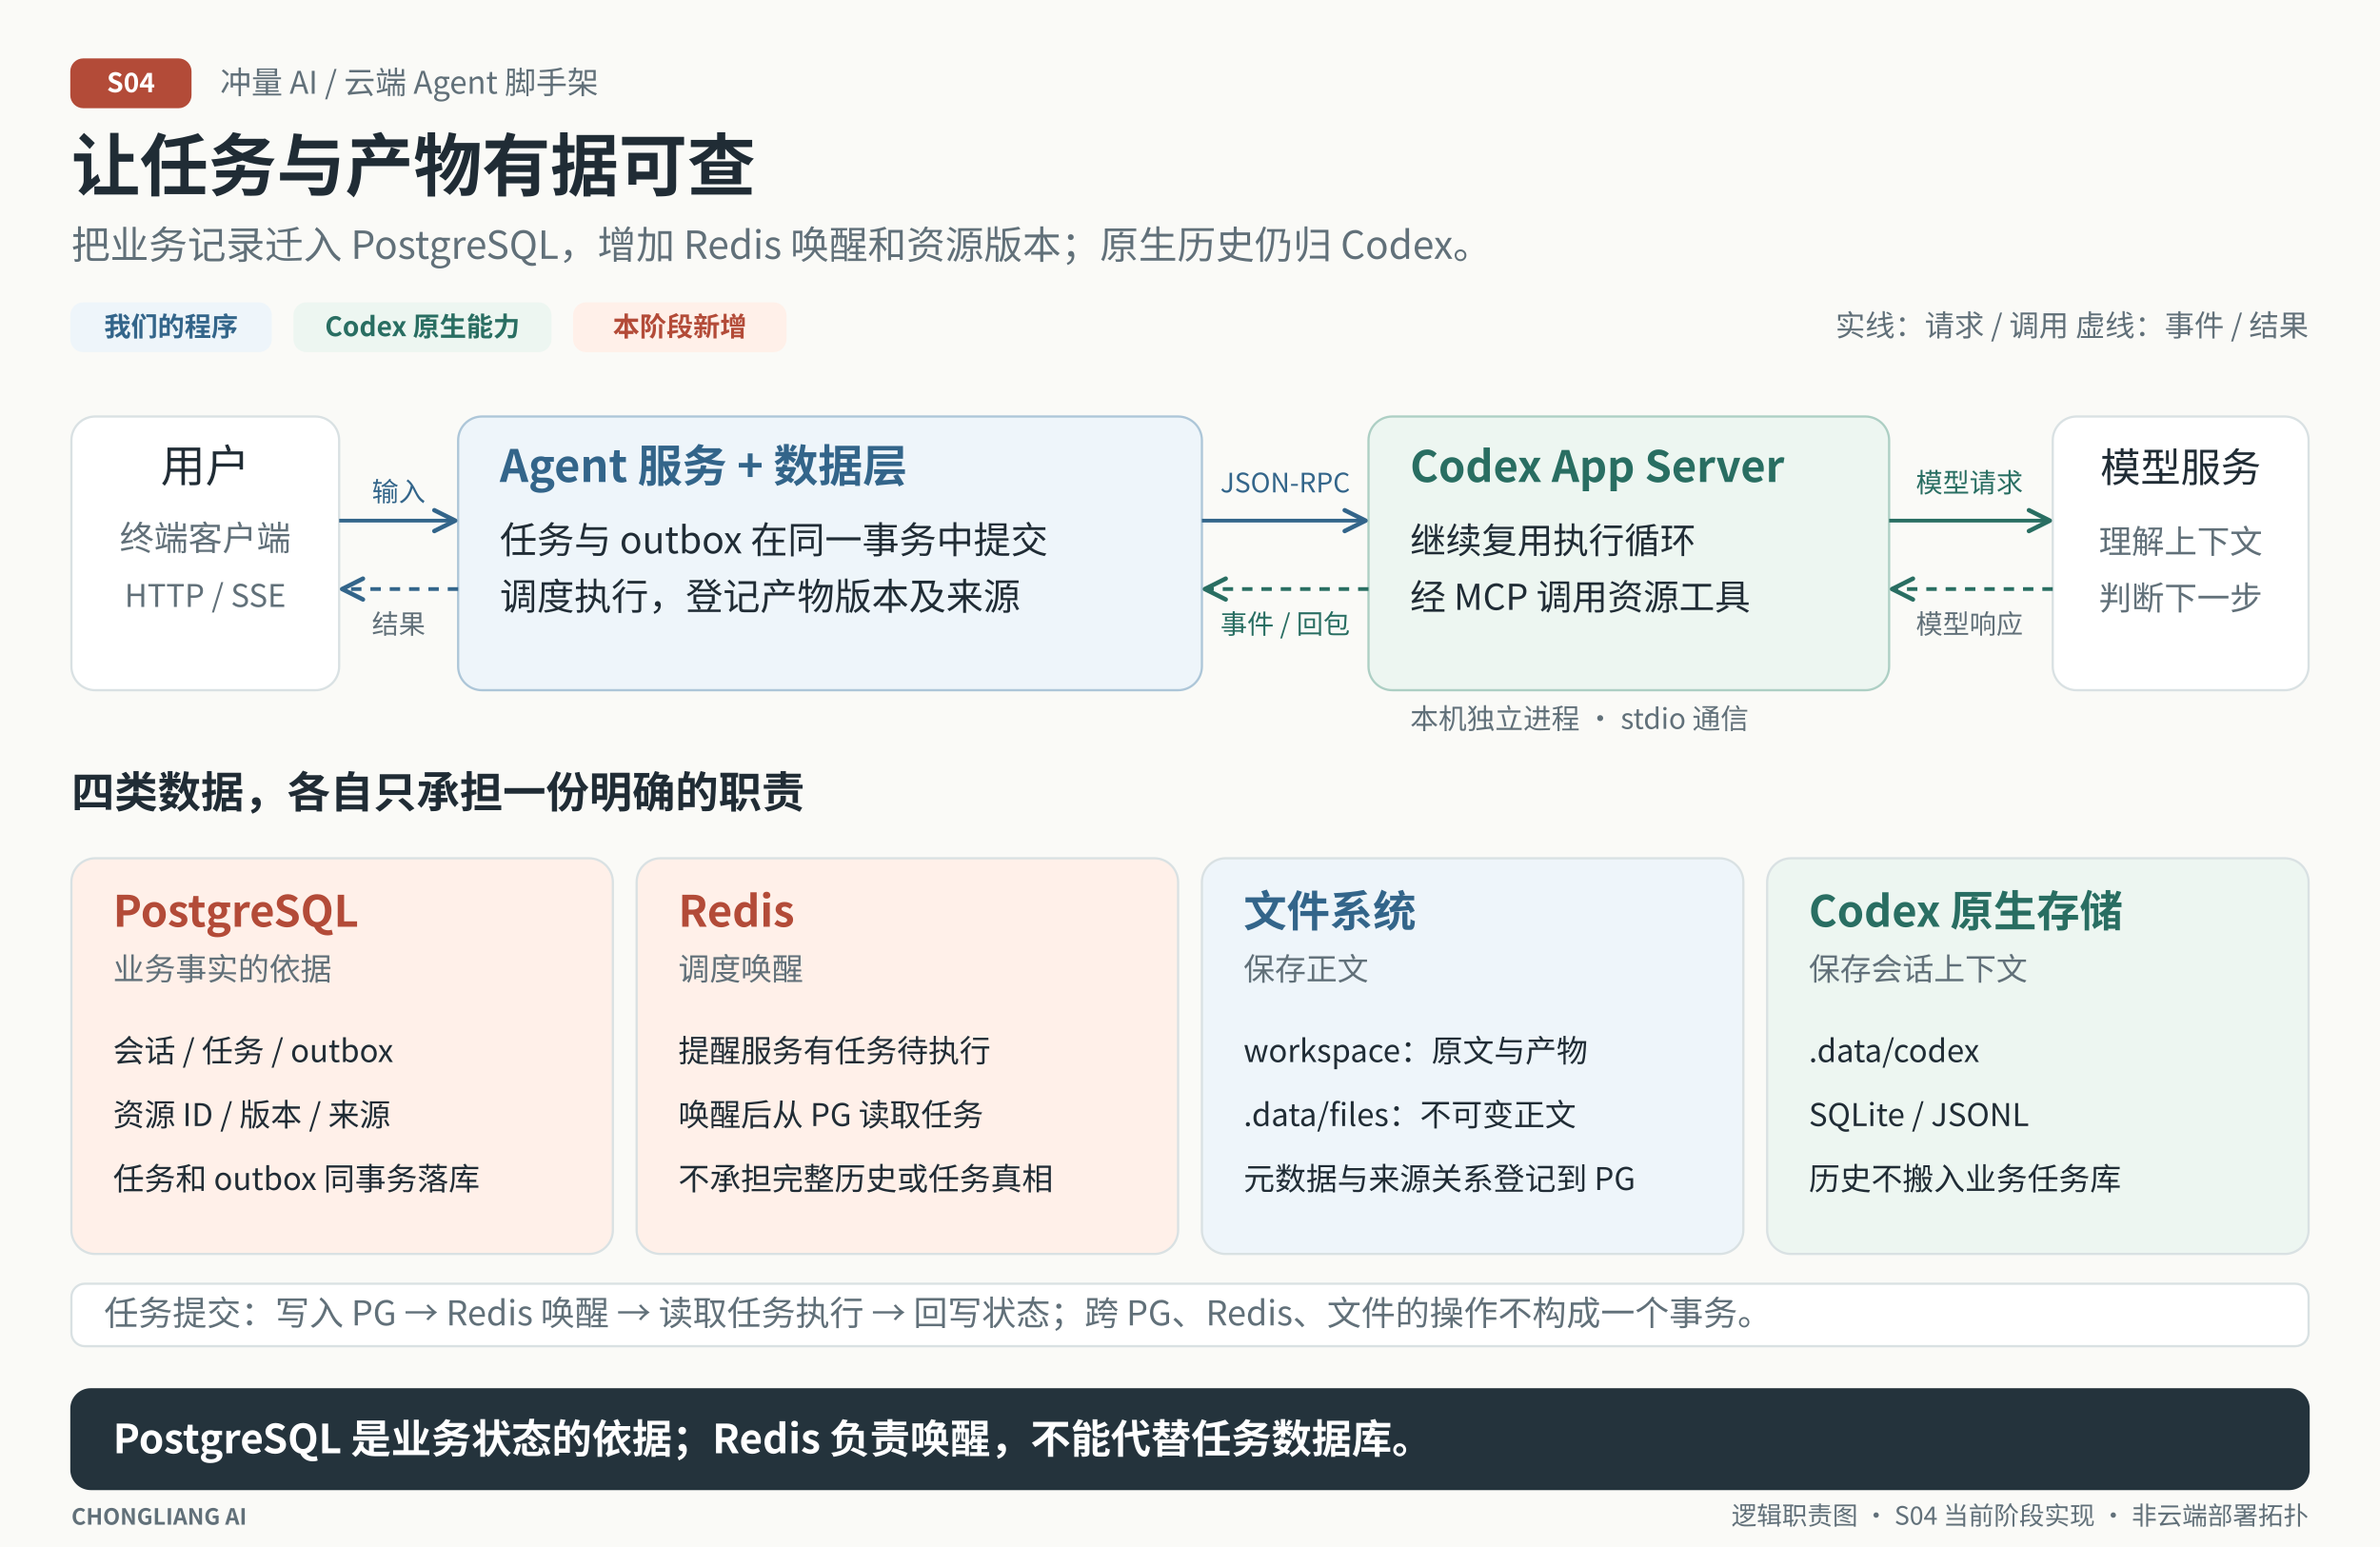
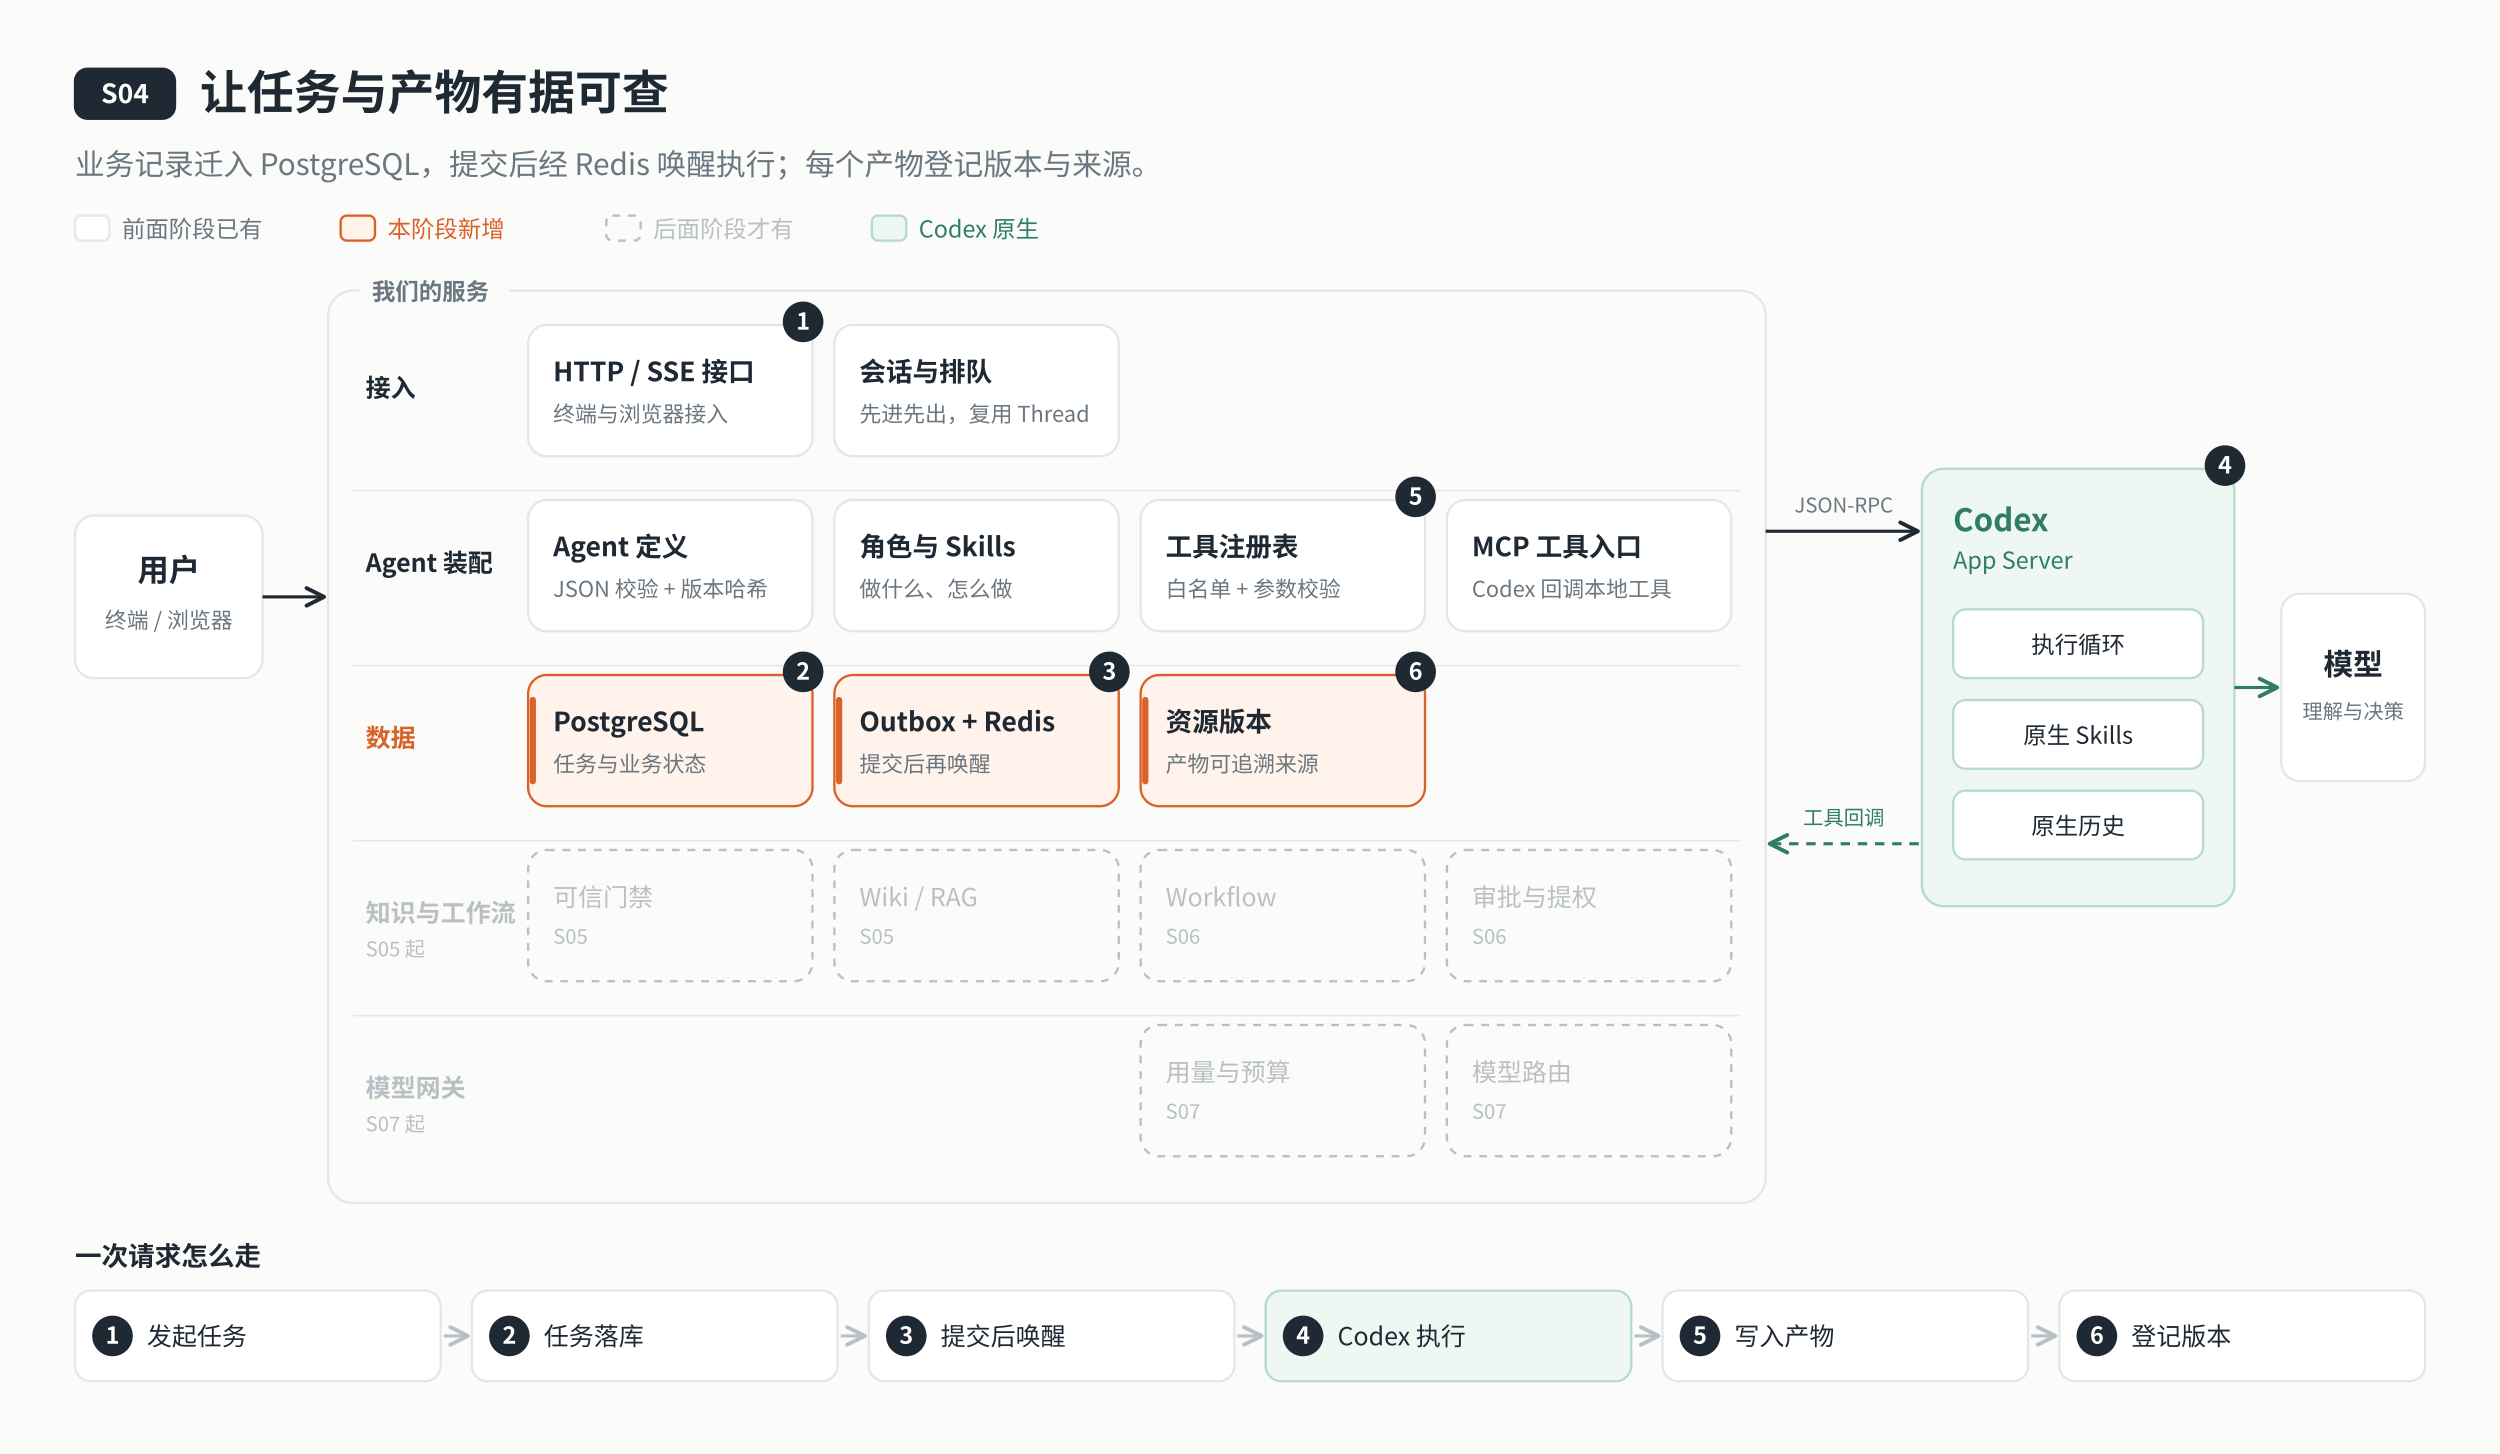
- <svg xmlns="http://www.w3.org/2000/svg" width="1600" height="1040" viewBox="0 0 1600 1040" role="img" aria-labelledby="title desc">
+ <svg xmlns="http://www.w3.org/2000/svg" width="1600" height="930" viewBox="0 0 1600 930" role="img" aria-labelledby="title desc">
  <defs>
-     <marker id="arrow" viewBox="0 0 10 10" refX="9" refY="5" markerWidth="7" markerHeight="7" orient="auto-start-reverse">
-       <path d="M1 1 L9 5 L1 9" fill="none" stroke="#33658A" stroke-width="1.7" stroke-linecap="round" stroke-linejoin="round" />
+     <marker id="mB8C0C6" viewBox="0 0 10 10" refX="8" refY="5" markerWidth="7" markerHeight="7" orient="auto-start-reverse">
+       <path d="M1 1 L9 5 L1 9" fill="none" stroke="#B8C0C6" stroke-width="1.8" stroke-linecap="round" stroke-linejoin="round" />
    </marker>
-     <marker id="red" viewBox="0 0 10 10" refX="9" refY="5" markerWidth="7" markerHeight="7" orient="auto-start-reverse">
-       <path d="M1 1 L9 5 L1 9" fill="none" stroke="#B34B38" stroke-width="1.7" stroke-linecap="round" stroke-linejoin="round" />
+     <marker id="m1F2933" viewBox="0 0 10 10" refX="8" refY="5" markerWidth="7" markerHeight="7" orient="auto-start-reverse">
+       <path d="M1 1 L9 5 L1 9" fill="none" stroke="#1F2933" stroke-width="1.8" stroke-linecap="round" stroke-linejoin="round" />
    </marker>
-     <marker id="green" viewBox="0 0 10 10" refX="9" refY="5" markerWidth="7" markerHeight="7" orient="auto-start-reverse">
-       <path d="M1 1 L9 5 L1 9" fill="none" stroke="#296E62" stroke-width="1.7" stroke-linecap="round" stroke-linejoin="round" />
+     <marker id="m2F7D62" viewBox="0 0 10 10" refX="8" refY="5" markerWidth="7" markerHeight="7" orient="auto-start-reverse">
+       <path d="M1 1 L9 5 L1 9" fill="none" stroke="#2F7D62" stroke-width="1.8" stroke-linecap="round" stroke-linejoin="round" />
    </marker>
  </defs>
  <g font-family="PingFang SC, Microsoft YaHei, Noto Sans CJK SC, sans-serif">
-     <rect x="0" y="0" width="1600" height="1040" rx="0" fill="#FAFAF7" stroke="#FAFAF7" stroke-width="1.5" />
-     <rect x="48" y="40" width="80" height="32" rx="8" fill="#B34B38" stroke="#B34B38" stroke-width="1.5" />
-     <text x="88" y="62" font-size="18" fill="#FFFFFF" font-weight="650" text-anchor="middle">S04</text>
-     <text x="148" y="63" font-size="21" fill="#617079" font-weight="400" text-anchor="start">冲量 AI  /  云端 Agent 脚手架</text>
-     <text x="48" y="128" font-size="46" fill="#202C35" font-weight="700" text-anchor="start">让任务与产物有据可查</text>
-     <text x="48" y="174" font-size="26" fill="#617079" font-weight="400" text-anchor="start">把业务记录迁入 PostgreSQL，增加 Redis 唤醒和资源版本；原生历史仍归 Codex。</text>
-     <rect x="48" y="204" width="134" height="32" rx="8" fill="#EEF5FA" stroke="#EEF5FA" stroke-width="1.5" />
-     <text x="115" y="226" font-size="18" fill="#33658A" font-weight="650" text-anchor="middle">我们的程序</text>
-     <rect x="198" y="204" width="172" height="32" rx="8" fill="#EDF6F1" stroke="#EDF6F1" stroke-width="1.5" />
-     <text x="284" y="226" font-size="18" fill="#296E62" font-weight="650" text-anchor="middle">Codex 原生能力</text>
-     <rect x="386" y="204" width="142" height="32" rx="8" fill="#FFF0E9" stroke="#FFF0E9" stroke-width="1.5" />
-     <text x="457" y="226" font-size="18" fill="#B34B38" font-weight="650" text-anchor="middle">本阶段新增</text>
-     <text x="1552" y="226" font-size="20" fill="#617079" font-weight="400" text-anchor="end">实线：请求 / 调用     虚线：事件 / 结果</text>
-     <rect x="48" y="280" width="180" height="184" rx="16" fill="#FFFFFF" stroke="#D9E1E3" stroke-width="1.5" />
-     <text x="138" y="324" font-size="30" fill="#202C35" font-weight="500" text-anchor="middle">用户</text>
-     <text x="138" y="370" font-size="23" fill="#617079" font-weight="500" text-anchor="middle">终端客户端</text>
-     <text x="138" y="408" font-size="21" fill="#617079" font-weight="500" text-anchor="middle">HTTP / SSE</text>
-     <rect x="308" y="280" width="500" height="184" rx="16" fill="#EEF5FA" stroke="#ADC6D8" stroke-width="1.5" />
-     <text x="336" y="324" font-size="30" fill="#33658A" font-weight="650" text-anchor="start">Agent 服务 + 数据层</text>
-     <text x="336" y="372" font-size="25" fill="#202C35" font-weight="400" text-anchor="start">任务与 outbox 在同一事务中提交</text>
-     <text x="336" y="410" font-size="25" fill="#202C35" font-weight="400" text-anchor="start">调度执行，登记产物版本及来源</text>
-     <rect x="920" y="280" width="350" height="184" rx="16" fill="#EDF6F1" stroke="#ADCFC4" stroke-width="1.5" />
-     <text x="948" y="324" font-size="29" fill="#296E62" font-weight="650" text-anchor="start">Codex App Server</text>
-     <text x="948" y="372" font-size="24" fill="#202C35" font-weight="400" text-anchor="start">继续复用执行循环</text>
-     <text x="948" y="410" font-size="24" fill="#202C35" font-weight="400" text-anchor="start">经 MCP 调用资源工具</text>
-     <rect x="1380" y="280" width="172" height="184" rx="16" fill="#FFFFFF" stroke="#D9E1E3" stroke-width="1.5" />
-     <text x="1466" y="324" font-size="27" fill="#202C35" font-weight="500" text-anchor="middle">模型服务</text>
-     <text x="1466" y="372" font-size="22" fill="#617079" font-weight="500" text-anchor="middle">理解上下文</text>
-     <text x="1466" y="410" font-size="22" fill="#617079" font-weight="500" text-anchor="middle">判断下一步</text>
-     <path d="M228,350 L306,350" fill="none" stroke="#33658A" stroke-width="2.5" marker-end="url(#arrow)" />
-     <path d="M308,396 L230,396" fill="none" stroke="#33658A" stroke-width="2.5" stroke-dasharray="7 6" marker-end="url(#arrow)" />
-     <text x="268" y="337" font-size="18" fill="#33658A" font-weight="500" text-anchor="middle">输入</text>
-     <text x="268" y="426" font-size="18" fill="#617079" font-weight="500" text-anchor="middle">结果</text>
-     <path d="M808,350 L918,350" fill="none" stroke="#33658A" stroke-width="2.5" marker-end="url(#arrow)" />
-     <path d="M920,396 L810,396" fill="none" stroke="#296E62" stroke-width="2.5" stroke-dasharray="7 6" marker-end="url(#green)" />
-     <text x="864" y="331" font-size="18" fill="#33658A" font-weight="500" text-anchor="middle">JSON-RPC</text>
-     <text x="864" y="426" font-size="18" fill="#296E62" font-weight="500" text-anchor="middle">事件 / 回包</text>
-     <path d="M1270,350 L1378,350" fill="none" stroke="#296E62" stroke-width="2.5" marker-end="url(#green)" />
-     <path d="M1380,396 L1272,396" fill="none" stroke="#296E62" stroke-width="2.5" stroke-dasharray="7 6" marker-end="url(#green)" />
-     <text x="1324" y="331" font-size="18" fill="#296E62" font-weight="500" text-anchor="middle">模型请求</text>
-     <text x="1324" y="426" font-size="18" fill="#617079" font-weight="500" text-anchor="middle">模型响应</text>
-     <text x="948" y="490" font-size="19" fill="#617079" font-weight="400" text-anchor="start">本机独立进程 · stdio 通信</text>
-     <text x="48" y="543" font-size="29" fill="#202C35" font-weight="650" text-anchor="start">四类数据，各自只承担一份明确的职责</text>
-     <rect x="48" y="577" width="364" height="266" rx="16" fill="#FFF0E9" stroke="#D9E1E3" stroke-width="1.5" />
-     <text x="76" y="623" font-size="29" fill="#B34B38" font-weight="650" text-anchor="start">PostgreSQL</text>
-     <text x="76" y="659" font-size="21" fill="#617079" font-weight="400" text-anchor="start">业务事实的依据</text>
-     <text x="76" y="714" font-size="21" fill="#202C35" font-weight="400" text-anchor="start">会话 / 任务 / outbox</text>
-     <text x="76" y="757" font-size="21" fill="#202C35" font-weight="400" text-anchor="start">资源 ID / 版本 / 来源</text>
-     <text x="76" y="800" font-size="21" fill="#202C35" font-weight="400" text-anchor="start">任务和 outbox 同事务落库</text>
-     <rect x="428" y="577" width="364" height="266" rx="16" fill="#FFF0E9" stroke="#D9E1E3" stroke-width="1.5" />
-     <text x="456" y="623" font-size="29" fill="#B34B38" font-weight="650" text-anchor="start">Redis</text>
-     <text x="456" y="659" font-size="21" fill="#617079" font-weight="400" text-anchor="start">调度唤醒</text>
-     <text x="456" y="714" font-size="21" fill="#202C35" font-weight="400" text-anchor="start">提醒服务有任务待执行</text>
-     <text x="456" y="757" font-size="21" fill="#202C35" font-weight="400" text-anchor="start">唤醒后从 PG 读取任务</text>
-     <text x="456" y="800" font-size="21" fill="#202C35" font-weight="400" text-anchor="start">不承担完整历史或任务真相</text>
-     <rect x="808" y="577" width="364" height="266" rx="16" fill="#EEF5FA" stroke="#D9E1E3" stroke-width="1.5" />
-     <text x="836" y="623" font-size="29" fill="#33658A" font-weight="650" text-anchor="start">文件系统</text>
-     <text x="836" y="659" font-size="21" fill="#617079" font-weight="400" text-anchor="start">保存正文</text>
-     <text x="836" y="714" font-size="21" fill="#202C35" font-weight="400" text-anchor="start">workspace：原文与产物</text>
-     <text x="836" y="757" font-size="21" fill="#202C35" font-weight="400" text-anchor="start">.data/files：不可变正文</text>
-     <text x="836" y="800" font-size="21" fill="#202C35" font-weight="400" text-anchor="start">元数据与来源关系登记到 PG</text>
-     <rect x="1188" y="577" width="364" height="266" rx="16" fill="#EDF6F1" stroke="#D9E1E3" stroke-width="1.5" />
-     <text x="1216" y="623" font-size="29" fill="#296E62" font-weight="650" text-anchor="start">Codex 原生存储</text>
-     <text x="1216" y="659" font-size="21" fill="#617079" font-weight="400" text-anchor="start">保存会话上下文</text>
-     <text x="1216" y="714" font-size="21" fill="#202C35" font-weight="400" text-anchor="start">.data/codex</text>
-     <text x="1216" y="757" font-size="21" fill="#202C35" font-weight="400" text-anchor="start">SQLite / JSONL</text>
-     <text x="1216" y="800" font-size="21" fill="#202C35" font-weight="400" text-anchor="start">历史不搬入业务任务库</text>
-     <rect x="48" y="863" width="1504" height="42" rx="9" fill="#FFFFFF" stroke="#D9E1E3" stroke-width="1.5" />
-     <text x="70" y="891" font-size="23" fill="#617079" font-weight="400" text-anchor="start">任务提交：写入 PG → Redis 唤醒 → 读取任务执行 → 回写状态；跨 PG、Redis、文件的操作不构成一个事务。</text>
-     <rect x="48" y="934" width="1504" height="67" rx="13" fill="#24333C" stroke="#24333C" stroke-width="1.5" />
-     <text x="76" y="977" font-size="27" fill="#FFFFFF" font-weight="550" text-anchor="start">PostgreSQL 是业务状态的依据；Redis 负责唤醒，不能代替任务数据库。</text>
-     <text x="48" y="1025" font-size="15" fill="#617079" font-weight="650" text-anchor="start">CHONGLIANG AI</text>
-     <text x="1552" y="1025" font-size="17" fill="#617079" font-weight="400" text-anchor="end">逻辑职责图 · S04 当前阶段实现 · 非云端部署拓扑</text>
+     <rect x="0" y="0" width="1600" height="930" rx="0" fill="#FBFBF9" stroke="#FBFBF9" stroke-width="1.5" />
+     <rect x="48" y="44" width="64" height="32" rx="8" fill="#1F2933" stroke="#1F2933" stroke-width="1.5" />
+     <text x="80" y="66" font-size="17" fill="#fff" font-weight="700" text-anchor="middle">S04</text>
+     <text x="128" y="70" font-size="30" fill="#1F2933" font-weight="700" text-anchor="start">让任务与产物有据可查</text>
+     <text x="48" y="112" font-size="19" fill="#6B7780" font-weight="400" text-anchor="start">业务记录迁入 PostgreSQL，提交后经 Redis 唤醒执行；每个产物登记版本与来源。</text>
+     <rect x="48" y="138" width="22" height="16" rx="4" fill="#FFFFFF" stroke="#E3E7EA" stroke-width="1.5" />
+     <text x="78" y="152" font-size="15" fill="#6B7780" font-weight="400" text-anchor="start">前面阶段已有</text>
+     <rect x="218" y="138" width="22" height="16" rx="4" fill="#FFF3EC" stroke="#D9622B" stroke-width="1.5" />
+     <text x="248" y="152" font-size="15" fill="#D9622B" font-weight="400" text-anchor="start">本阶段新增</text>
+     <rect x="388" y="138" width="22" height="16" rx="4" fill="#FBFBF9" stroke="#B8C0C6" stroke-width="1.5" stroke-dasharray="5 5" />
+     <text x="418" y="152" font-size="15" fill="#B8C0C6" font-weight="400" text-anchor="start">后面阶段才有</text>
+     <rect x="558" y="138" width="22" height="16" rx="4" fill="#EEF7F2" stroke="#B5DCCB" stroke-width="1.5" />
+     <text x="588" y="152" font-size="15" fill="#2F7D62" font-weight="400" text-anchor="start">Codex 原生</text>
+     <rect x="48" y="330" width="120" height="104" rx="12" fill="#FFFFFF" stroke="#E3E7EA" stroke-width="1.5" />
+     <text x="108" y="372" font-size="20" fill="#1F2933" font-weight="600" text-anchor="middle">用户</text>
+     <text x="108" y="402" font-size="14" fill="#6B7780" font-weight="400" text-anchor="middle">终端 / 浏览器</text>
+     <rect x="210" y="186" width="920" height="584" rx="16" fill="none" stroke="#E3E7EA" stroke-width="1.5" />
+     <rect x="230" y="175" width="96" height="22" fill="#FBFBF9" />
+     <text x="238" y="192" font-size="15" fill="#6B7780" font-weight="600" text-anchor="start">我们的服务</text>
+     <text x="234" y="254" font-size="16" fill="#1F2933" font-weight="600" text-anchor="start">接入</text>
+     <rect x="338" y="208" width="182" height="84" rx="12" fill="#FFFFFF" stroke="#E3E7EA" stroke-width="1.5" />
+     <text x="354" y="244" font-size="17" fill="#1F2933" font-weight="600" text-anchor="start">HTTP / SSE 接口</text>
+     <text x="354" y="270" font-size="14" fill="#6B7780" font-weight="400" text-anchor="start">终端与浏览器接入</text>
+     <rect x="534" y="208" width="182" height="84" rx="12" fill="#FFFFFF" stroke="#E3E7EA" stroke-width="1.5" />
+     <text x="550" y="244" font-size="17" fill="#1F2933" font-weight="600" text-anchor="start">会话与排队</text>
+     <text x="550" y="270" font-size="14" fill="#6B7780" font-weight="400" text-anchor="start">先进先出，复用 Thread</text>
+     <text x="234" y="366" font-size="16" fill="#1F2933" font-weight="600" text-anchor="start">Agent 装配</text>
+     <line x1="226" y1="314" x2="1114" y2="314" stroke="#E3E7EA" stroke-width="1" />
+     <rect x="338" y="320" width="182" height="84" rx="12" fill="#FFFFFF" stroke="#E3E7EA" stroke-width="1.5" />
+     <text x="354" y="356" font-size="17" fill="#1F2933" font-weight="600" text-anchor="start">Agent 定义</text>
+     <text x="354" y="382" font-size="14" fill="#6B7780" font-weight="400" text-anchor="start">JSON 校验 + 版本哈希</text>
+     <rect x="534" y="320" width="182" height="84" rx="12" fill="#FFFFFF" stroke="#E3E7EA" stroke-width="1.5" />
+     <text x="550" y="356" font-size="17" fill="#1F2933" font-weight="600" text-anchor="start">角色与 Skills</text>
+     <text x="550" y="382" font-size="14" fill="#6B7780" font-weight="400" text-anchor="start">做什么、怎么做</text>
+     <rect x="730" y="320" width="182" height="84" rx="12" fill="#FFFFFF" stroke="#E3E7EA" stroke-width="1.5" />
+     <text x="746" y="356" font-size="17" fill="#1F2933" font-weight="600" text-anchor="start">工具注册表</text>
+     <text x="746" y="382" font-size="14" fill="#6B7780" font-weight="400" text-anchor="start">白名单 + 参数校验</text>
+     <rect x="926" y="320" width="182" height="84" rx="12" fill="#FFFFFF" stroke="#E3E7EA" stroke-width="1.5" />
+     <text x="942" y="356" font-size="17" fill="#1F2933" font-weight="600" text-anchor="start">MCP 工具入口</text>
+     <text x="942" y="382" font-size="14" fill="#6B7780" font-weight="400" text-anchor="start">Codex 回调本地工具</text>
+     <text x="234" y="478" font-size="16" fill="#D9622B" font-weight="600" text-anchor="start">数据</text>
+     <line x1="226" y1="426" x2="1114" y2="426" stroke="#E3E7EA" stroke-width="1" />
+     <rect x="338" y="432" width="182" height="84" rx="12" fill="#FFF3EC" stroke="#D9622B" stroke-width="1.5" />
+     <rect x="339" y="446" width="4" height="56" rx="2" fill="#D9622B" />
+     <text x="354" y="468" font-size="17" fill="#1F2933" font-weight="600" text-anchor="start">PostgreSQL</text>
+     <text x="354" y="494" font-size="14" fill="#6B7780" font-weight="400" text-anchor="start">任务与业务状态</text>
+     <rect x="534" y="432" width="182" height="84" rx="12" fill="#FFF3EC" stroke="#D9622B" stroke-width="1.5" />
+     <rect x="535" y="446" width="4" height="56" rx="2" fill="#D9622B" />
+     <text x="550" y="468" font-size="17" fill="#1F2933" font-weight="600" text-anchor="start">Outbox + Redis</text>
+     <text x="550" y="494" font-size="14" fill="#6B7780" font-weight="400" text-anchor="start">提交后再唤醒</text>
+     <rect x="730" y="432" width="182" height="84" rx="12" fill="#FFF3EC" stroke="#D9622B" stroke-width="1.5" />
+     <rect x="731" y="446" width="4" height="56" rx="2" fill="#D9622B" />
+     <text x="746" y="468" font-size="17" fill="#1F2933" font-weight="600" text-anchor="start">资源版本</text>
+     <text x="746" y="494" font-size="14" fill="#6B7780" font-weight="400" text-anchor="start">产物可追溯来源</text>
+     <text x="234" y="590" font-size="16" fill="#B8C0C6" font-weight="600" text-anchor="start">知识与工作流</text>
+     <text x="234" y="612" font-size="13" fill="#B8C0C6" font-weight="400" text-anchor="start">S05 起</text>
+     <line x1="226" y1="538" x2="1114" y2="538" stroke="#E3E7EA" stroke-width="1" />
+     <rect x="338" y="544" width="182" height="84" rx="12" fill="none" stroke="#B8C0C6" stroke-width="1.5" stroke-dasharray="5 5" />
+     <text x="354" y="580" font-size="16" fill="#B8C0C6" font-weight="500" text-anchor="start">可信门禁</text>
+     <text x="354" y="604" font-size="13" fill="#B8C0C6" font-weight="400" text-anchor="start">S05</text>
+     <rect x="534" y="544" width="182" height="84" rx="12" fill="none" stroke="#B8C0C6" stroke-width="1.5" stroke-dasharray="5 5" />
+     <text x="550" y="580" font-size="16" fill="#B8C0C6" font-weight="500" text-anchor="start">Wiki / RAG</text>
+     <text x="550" y="604" font-size="13" fill="#B8C0C6" font-weight="400" text-anchor="start">S05</text>
+     <rect x="730" y="544" width="182" height="84" rx="12" fill="none" stroke="#B8C0C6" stroke-width="1.5" stroke-dasharray="5 5" />
+     <text x="746" y="580" font-size="16" fill="#B8C0C6" font-weight="500" text-anchor="start">Workflow</text>
+     <text x="746" y="604" font-size="13" fill="#B8C0C6" font-weight="400" text-anchor="start">S06</text>
+     <rect x="926" y="544" width="182" height="84" rx="12" fill="none" stroke="#B8C0C6" stroke-width="1.5" stroke-dasharray="5 5" />
+     <text x="942" y="580" font-size="16" fill="#B8C0C6" font-weight="500" text-anchor="start">审批与提权</text>
+     <text x="942" y="604" font-size="13" fill="#B8C0C6" font-weight="400" text-anchor="start">S06</text>
+     <text x="234" y="702" font-size="16" fill="#B8C0C6" font-weight="600" text-anchor="start">模型网关</text>
+     <text x="234" y="724" font-size="13" fill="#B8C0C6" font-weight="400" text-anchor="start">S07 起</text>
+     <line x1="226" y1="650" x2="1114" y2="650" stroke="#E3E7EA" stroke-width="1" />
+     <rect x="730" y="656" width="182" height="84" rx="12" fill="none" stroke="#B8C0C6" stroke-width="1.5" stroke-dasharray="5 5" />
+     <text x="746" y="692" font-size="16" fill="#B8C0C6" font-weight="500" text-anchor="start">用量与预算</text>
+     <text x="746" y="716" font-size="13" fill="#B8C0C6" font-weight="400" text-anchor="start">S07</text>
+     <rect x="926" y="656" width="182" height="84" rx="12" fill="none" stroke="#B8C0C6" stroke-width="1.5" stroke-dasharray="5 5" />
+     <text x="942" y="692" font-size="16" fill="#B8C0C6" font-weight="500" text-anchor="start">模型路由</text>
+     <text x="942" y="716" font-size="13" fill="#B8C0C6" font-weight="400" text-anchor="start">S07</text>
+     <rect x="1230" y="300" width="200" height="280" rx="14" fill="#EEF7F2" stroke="#B5DCCB" stroke-width="1.5" />
+     <text x="1250" y="340" font-size="20" fill="#2F7D62" font-weight="700" text-anchor="start">Codex</text>
+     <text x="1250" y="364" font-size="15" fill="#2F7D62" font-weight="400" text-anchor="start">App Server</text>
+     <rect x="1250" y="390" width="160" height="44" rx="8" fill="#FFFFFF" stroke="#B5DCCB" stroke-width="1.5" />
+     <text x="1330" y="418" font-size="15" fill="#1F2933" font-weight="500" text-anchor="middle">执行循环</text>
+     <rect x="1250" y="448" width="160" height="44" rx="8" fill="#FFFFFF" stroke="#B5DCCB" stroke-width="1.5" />
+     <text x="1330" y="476" font-size="15" fill="#1F2933" font-weight="500" text-anchor="middle">原生 Skills</text>
+     <rect x="1250" y="506" width="160" height="44" rx="8" fill="#FFFFFF" stroke="#B5DCCB" stroke-width="1.5" />
+     <text x="1330" y="534" font-size="15" fill="#1F2933" font-weight="500" text-anchor="middle">原生历史</text>
+     <rect x="1460" y="380" width="92" height="120" rx="12" fill="#FFFFFF" stroke="#E3E7EA" stroke-width="1.5" />
+     <text x="1506" y="432" font-size="19" fill="#1F2933" font-weight="600" text-anchor="middle">模型</text>
+     <text x="1506" y="460" font-size="13" fill="#6B7780" font-weight="400" text-anchor="middle">理解与决策</text>
+     <path d="M168,382 L206,382" fill="none" stroke="#1F2933" stroke-width="2" marker-end="url(#m1F2933)" />
+     <path d="M1130,340 L1226,340" fill="none" stroke="#1F2933" stroke-width="2" marker-end="url(#m1F2933)" />
+     <text x="1180" y="328" font-size="13" fill="#6B7780" font-weight="500" text-anchor="middle">JSON-RPC</text>
+     <path d="M1228,540 L1134,540" fill="none" stroke="#2F7D62" stroke-width="2" stroke-dasharray="6 5" marker-end="url(#m2F7D62)" />
+     <text x="1180" y="528" font-size="13" fill="#2F7D62" font-weight="500" text-anchor="middle">工具回调</text>
+     <path d="M1430,440 L1456,440" fill="none" stroke="#2F7D62" stroke-width="2" marker-end="url(#m2F7D62)" />
+     <circle cx="514" cy="206" r="13" fill="#1F2933" />
+     <text x="514" y="211" font-size="15" fill="#fff" font-weight="700" text-anchor="middle">1</text>
+     <circle cx="514" cy="430" r="13" fill="#1F2933" />
+     <text x="514" y="435" font-size="15" fill="#fff" font-weight="700" text-anchor="middle">2</text>
+     <circle cx="710" cy="430" r="13" fill="#1F2933" />
+     <text x="710" y="435" font-size="15" fill="#fff" font-weight="700" text-anchor="middle">3</text>
+     <circle cx="1424" cy="298" r="13" fill="#1F2933" />
+     <text x="1424" y="303" font-size="15" fill="#fff" font-weight="700" text-anchor="middle">4</text>
+     <circle cx="906" cy="318" r="13" fill="#1F2933" />
+     <text x="906" y="323" font-size="15" fill="#fff" font-weight="700" text-anchor="middle">5</text>
+     <circle cx="906" cy="430" r="13" fill="#1F2933" />
+     <text x="906" y="435" font-size="15" fill="#fff" font-weight="700" text-anchor="middle">6</text>
+     <text x="48" y="810" font-size="17" fill="#1F2933" font-weight="700" text-anchor="start">一次请求怎么走</text>
+     <rect x="48" y="826" width="234" height="58" rx="10" fill="#FFFFFF" stroke="#E3E7EA" stroke-width="1.5" />
+     <circle cx="72" cy="855" r="13" fill="#1F2933" />
+     <text x="72" y="860" font-size="15" fill="#fff" font-weight="700" text-anchor="middle">1</text>
+     <text x="94" y="861" font-size="16" fill="#1F2933" font-weight="500" text-anchor="start">发起任务</text>
+     <path d="M284,855 L298,855" fill="none" stroke="#B8C0C6" stroke-width="2" marker-end="url(#mB8C0C6)" />
+     <rect x="302" y="826" width="234" height="58" rx="10" fill="#FFFFFF" stroke="#E3E7EA" stroke-width="1.5" />
+     <circle cx="326" cy="855" r="13" fill="#1F2933" />
+     <text x="326" y="860" font-size="15" fill="#fff" font-weight="700" text-anchor="middle">2</text>
+     <text x="348" y="861" font-size="16" fill="#1F2933" font-weight="500" text-anchor="start">任务落库</text>
+     <path d="M538,855 L552,855" fill="none" stroke="#B8C0C6" stroke-width="2" marker-end="url(#mB8C0C6)" />
+     <rect x="556" y="826" width="234" height="58" rx="10" fill="#FFFFFF" stroke="#E3E7EA" stroke-width="1.5" />
+     <circle cx="580" cy="855" r="13" fill="#1F2933" />
+     <text x="580" y="860" font-size="15" fill="#fff" font-weight="700" text-anchor="middle">3</text>
+     <text x="602" y="861" font-size="16" fill="#1F2933" font-weight="500" text-anchor="start">提交后唤醒</text>
+     <path d="M792,855 L806,855" fill="none" stroke="#B8C0C6" stroke-width="2" marker-end="url(#mB8C0C6)" />
+     <rect x="810" y="826" width="234" height="58" rx="10" fill="#EEF7F2" stroke="#B5DCCB" stroke-width="1.5" />
+     <circle cx="834" cy="855" r="13" fill="#1F2933" />
+     <text x="834" y="860" font-size="15" fill="#fff" font-weight="700" text-anchor="middle">4</text>
+     <text x="856" y="861" font-size="16" fill="#1F2933" font-weight="500" text-anchor="start">Codex 执行</text>
+     <path d="M1046,855 L1060,855" fill="none" stroke="#B8C0C6" stroke-width="2" marker-end="url(#mB8C0C6)" />
+     <rect x="1064" y="826" width="234" height="58" rx="10" fill="#FFFFFF" stroke="#E3E7EA" stroke-width="1.5" />
+     <circle cx="1088" cy="855" r="13" fill="#1F2933" />
+     <text x="1088" y="860" font-size="15" fill="#fff" font-weight="700" text-anchor="middle">5</text>
+     <text x="1110" y="861" font-size="16" fill="#1F2933" font-weight="500" text-anchor="start">写入产物</text>
+     <path d="M1300,855 L1314,855" fill="none" stroke="#B8C0C6" stroke-width="2" marker-end="url(#mB8C0C6)" />
+     <rect x="1318" y="826" width="234" height="58" rx="10" fill="#FFFFFF" stroke="#E3E7EA" stroke-width="1.5" />
+     <circle cx="1342" cy="855" r="13" fill="#1F2933" />
+     <text x="1342" y="860" font-size="15" fill="#fff" font-weight="700" text-anchor="middle">6</text>
+     <text x="1364" y="861" font-size="16" fill="#1F2933" font-weight="500" text-anchor="start">登记版本</text>
  </g>
</svg>
